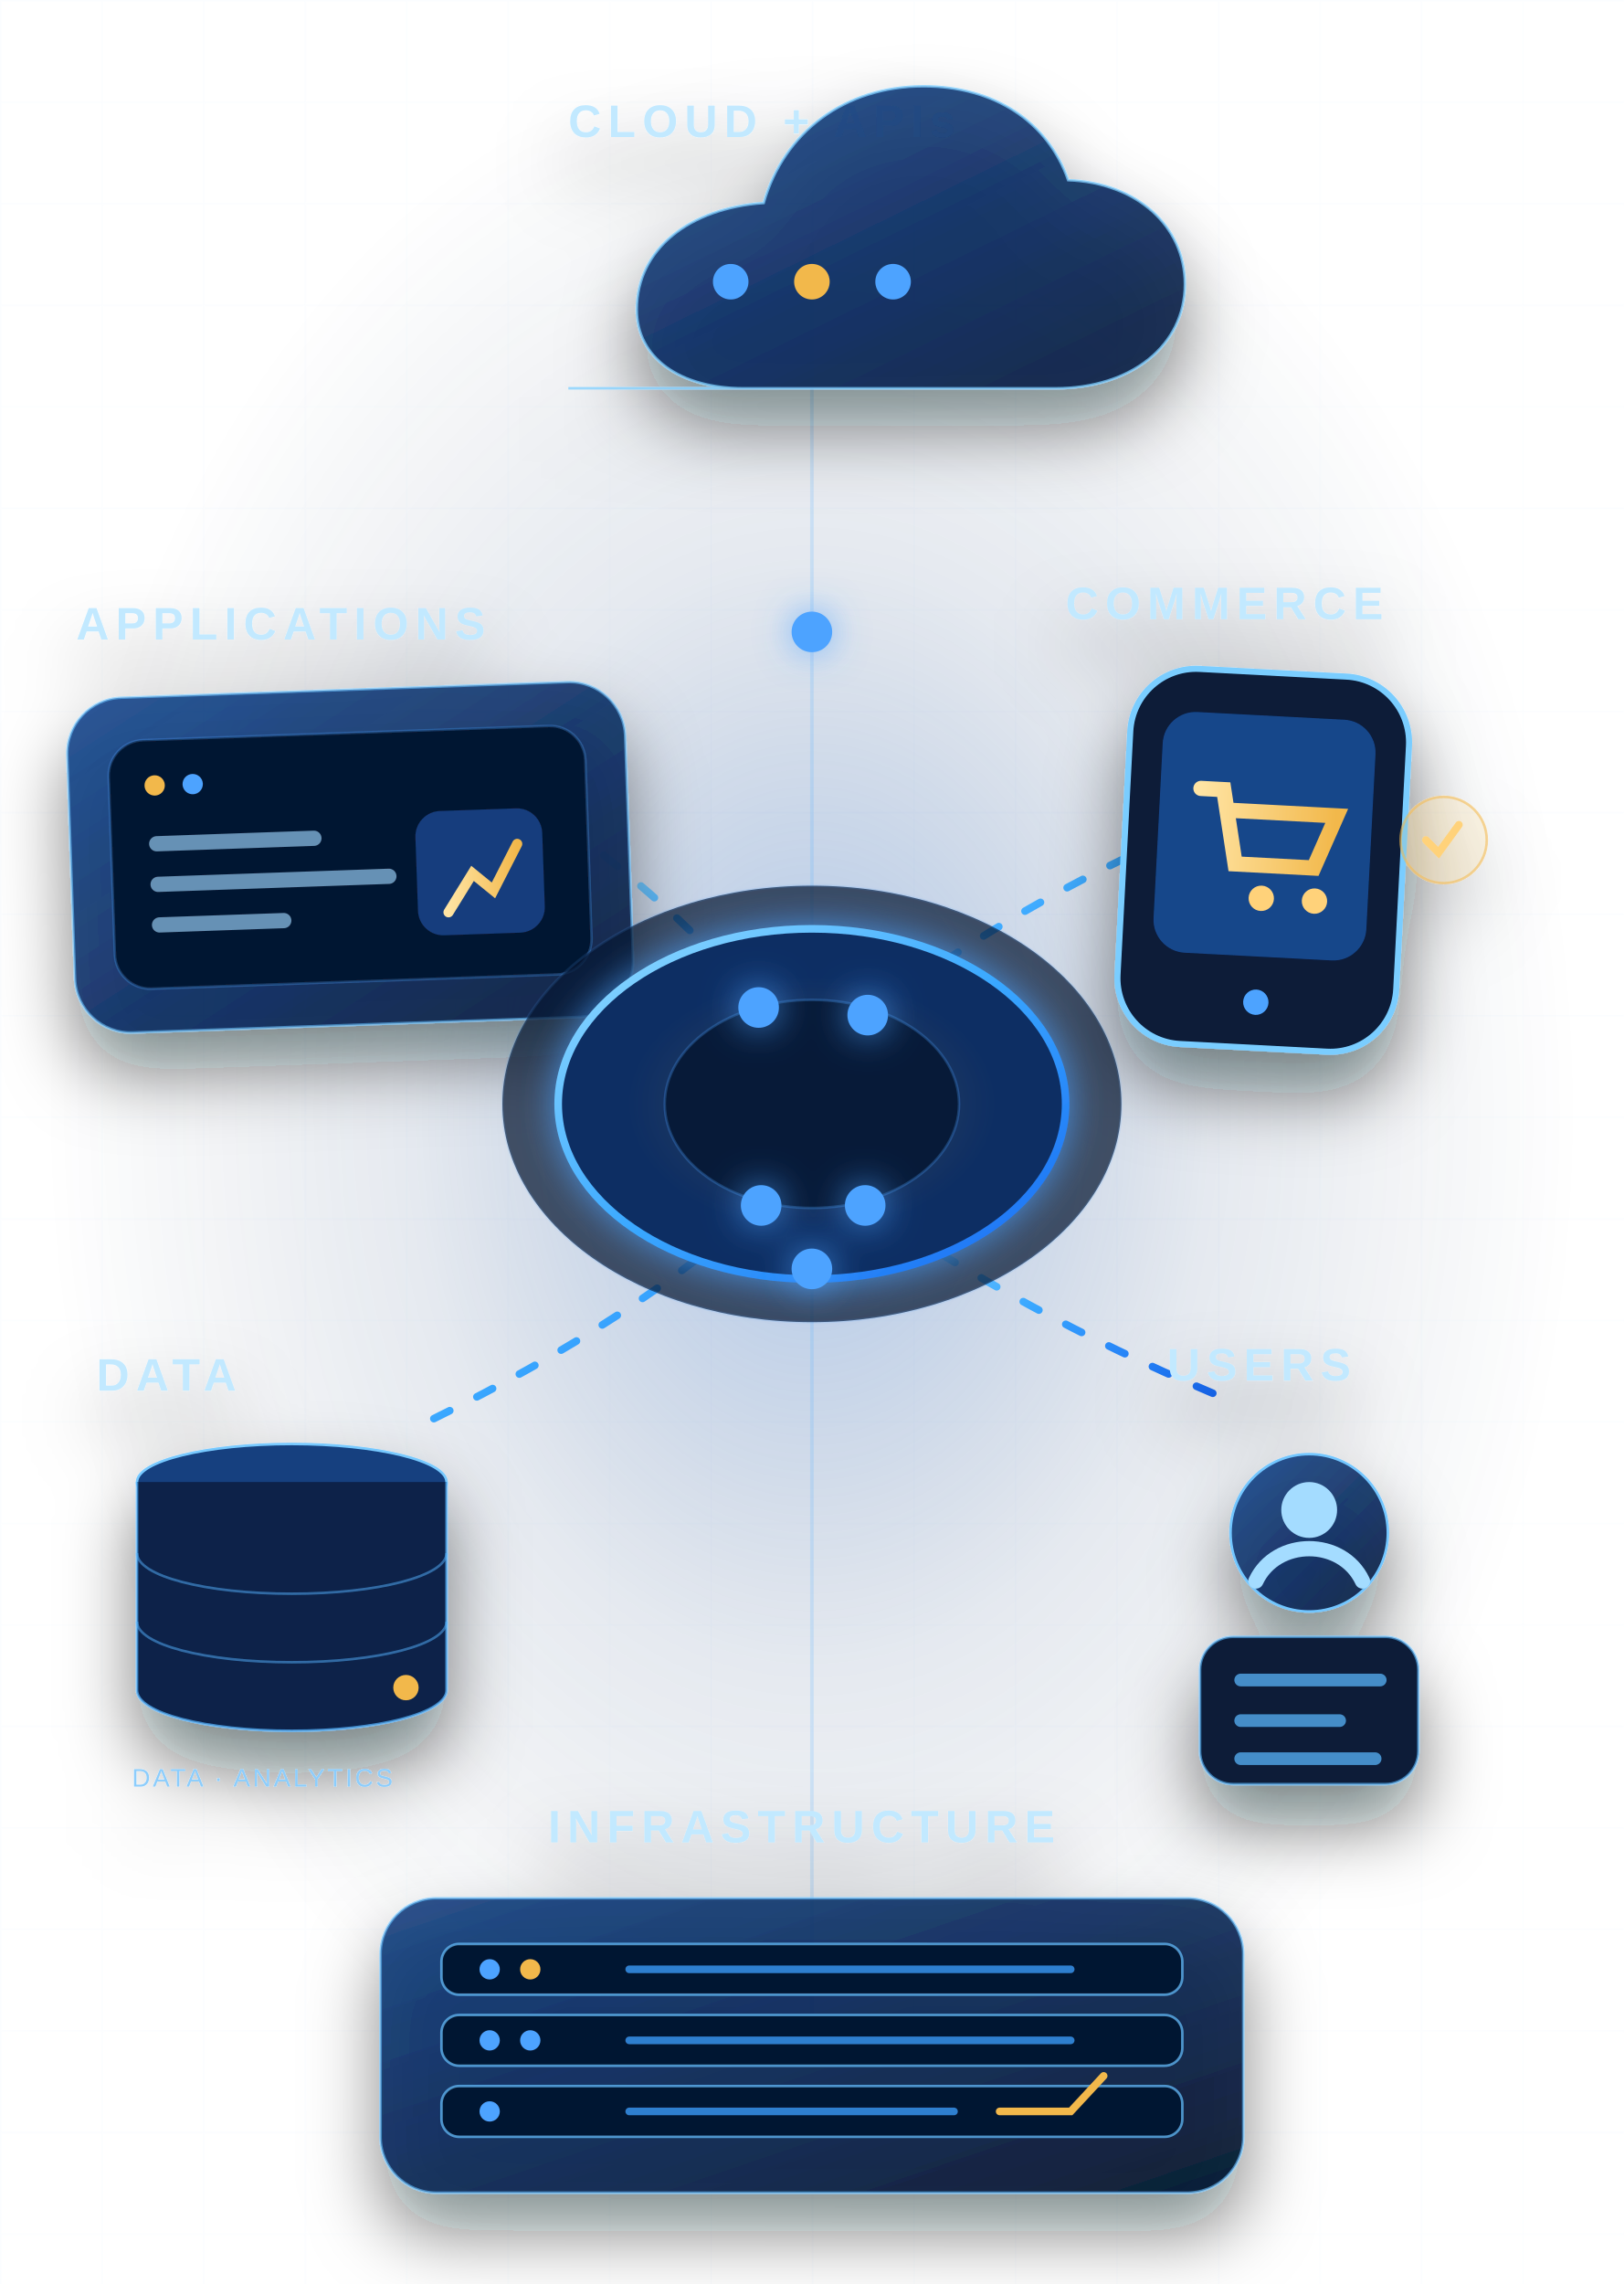
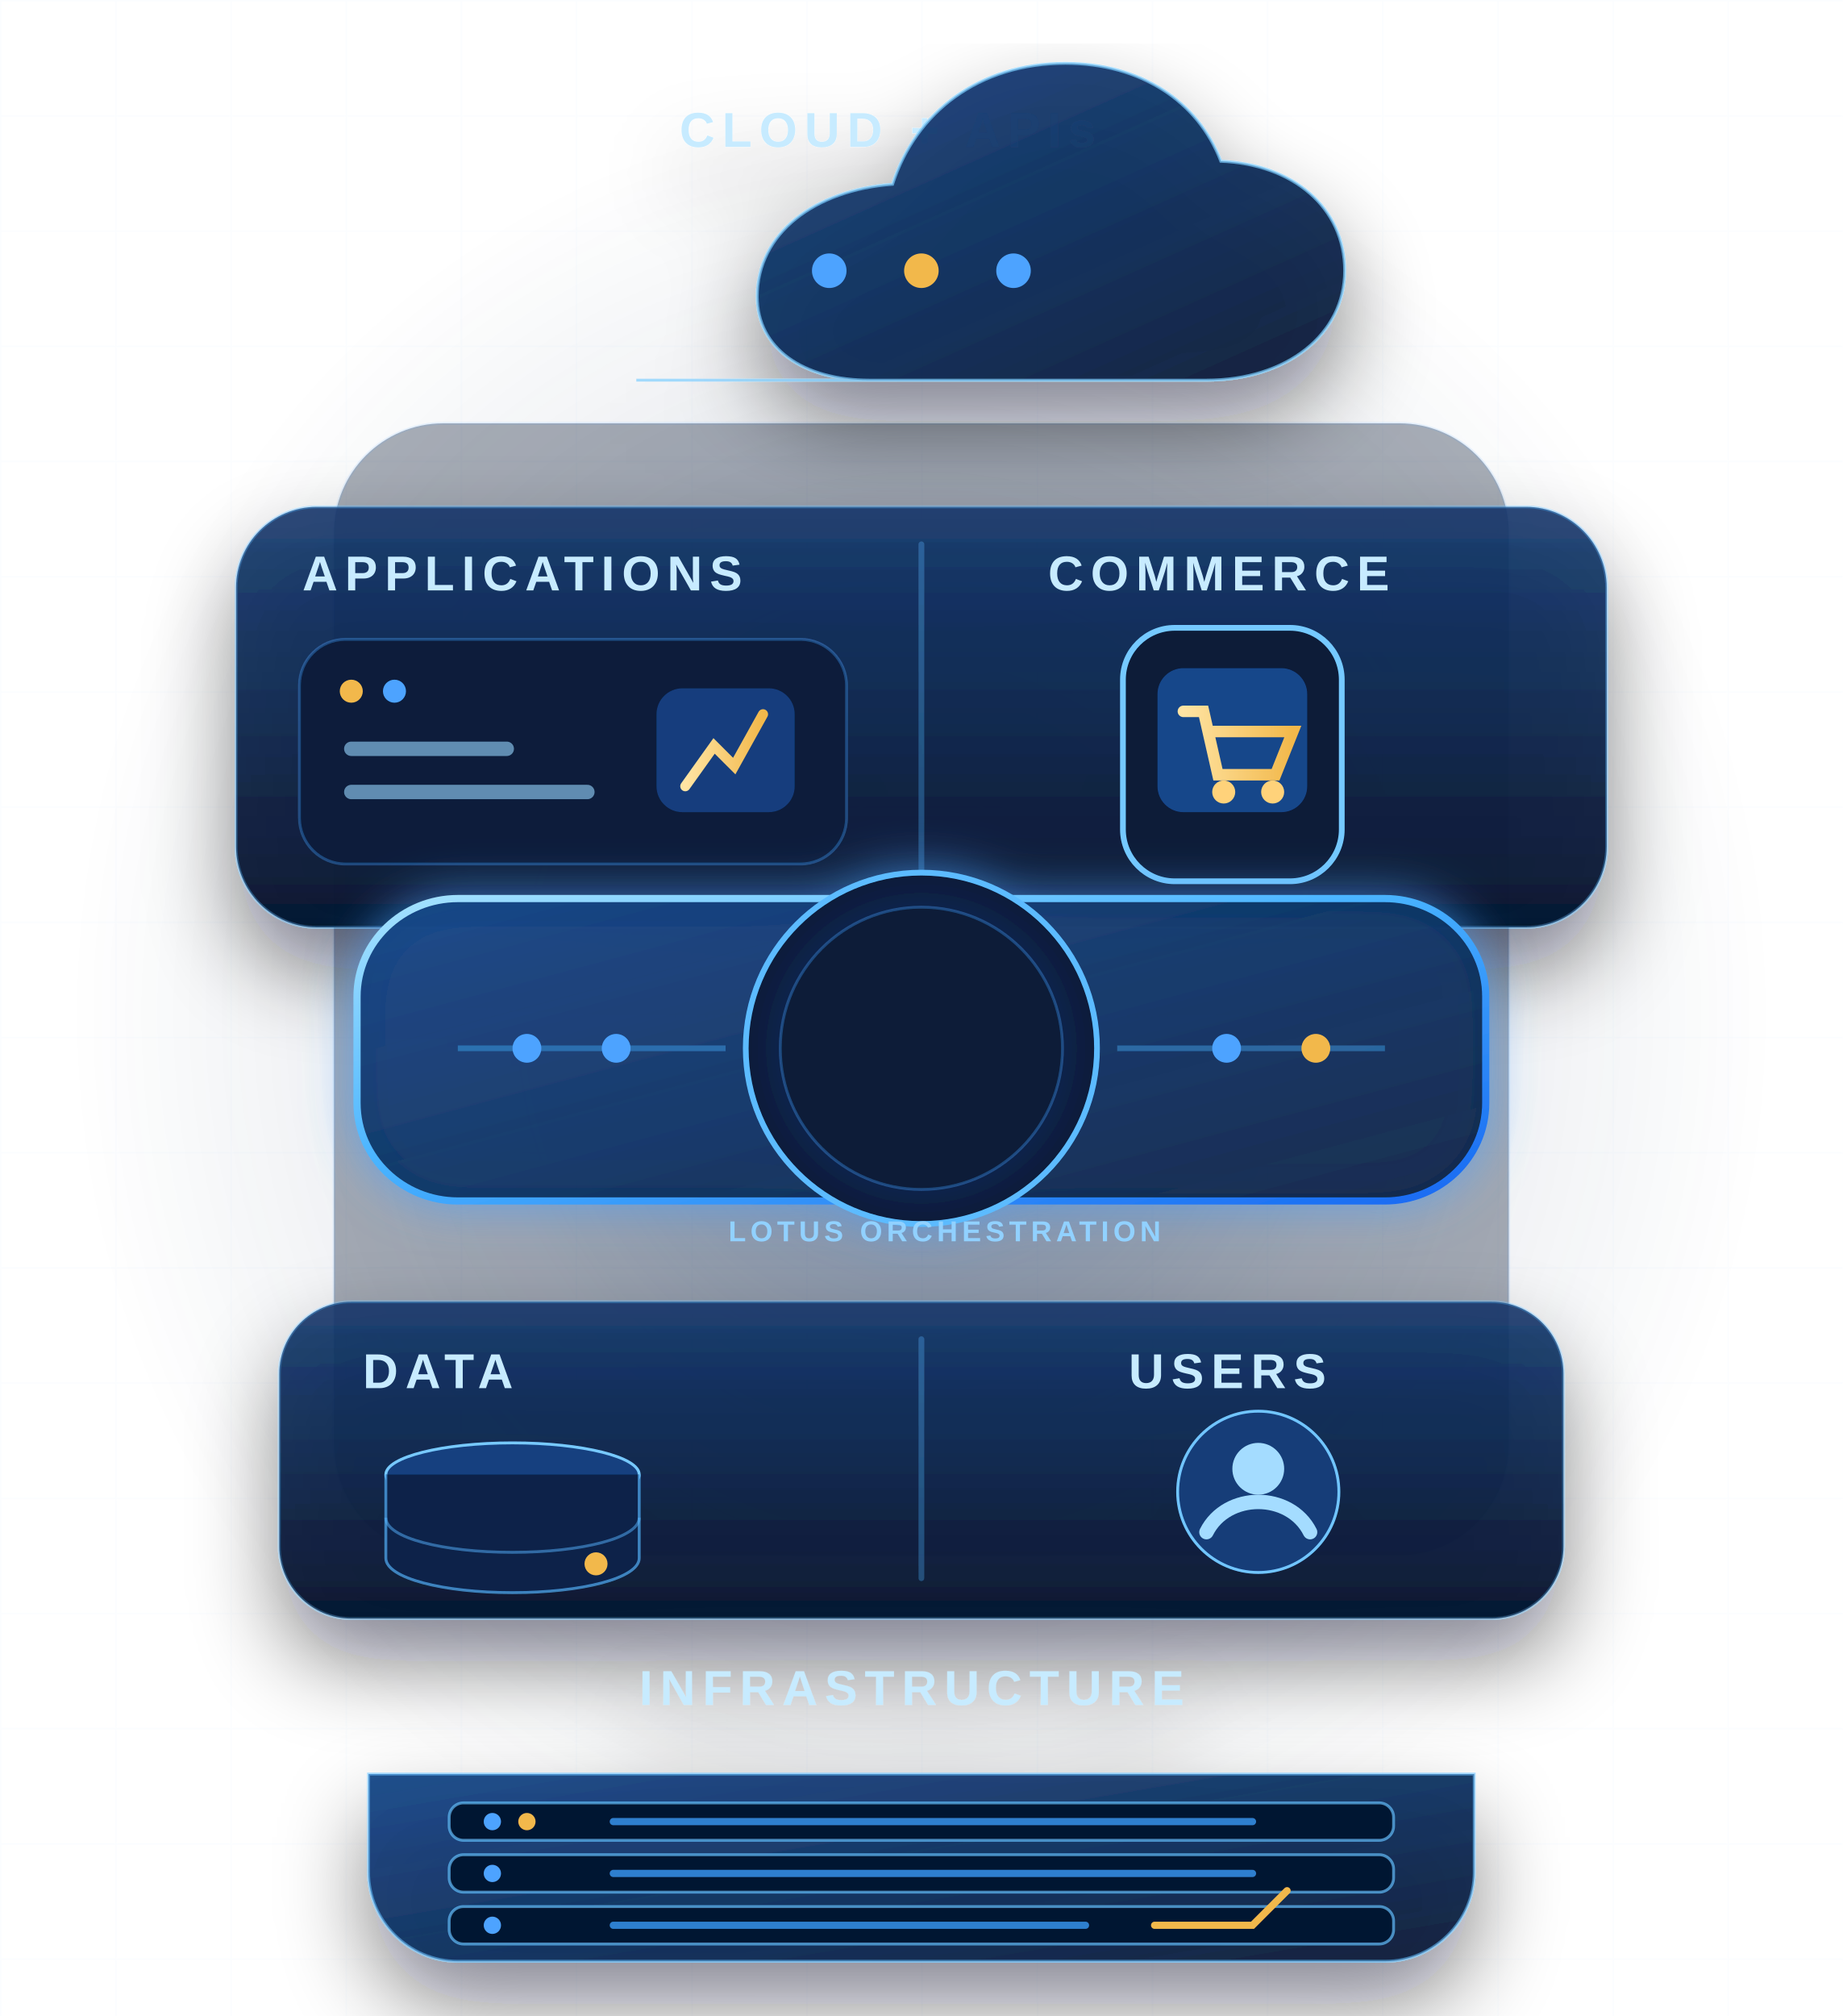
- <svg xmlns="http://www.w3.org/2000/svg" viewBox="0 0 640 900" role="img" aria-labelledby="title desc">
+ <svg xmlns="http://www.w3.org/2000/svg" viewBox="0 0 640 700" role="img" aria-labelledby="title desc">
  <defs>
    <linearGradient id="blue" x1="0" y1="0" x2="1" y2="1">
-       <stop stop-color="#95DDFF" />
-       <stop offset=".5" stop-color="#3AA8FF" />
+       <stop stop-color="#A7E3FF" />
+       <stop offset=".45" stop-color="#48B3FF" />
      <stop offset="1" stop-color="#1768F2" />
    </linearGradient>
    <linearGradient id="glass" x1="0" y1="0" x2="1" y2="1">
-       <stop stop-color="#1B4B91" stop-opacity=".93" />
-       <stop offset="1" stop-color="#081D40" stop-opacity=".91" />
+       <stop stop-color="#184888" stop-opacity=".96" />
+       <stop offset="1" stop-color="#071A38" stop-opacity=".94" />
    </linearGradient>
-     <linearGradient id="glass2" x1="0" y1="0" x2="1" y2="1">
-       <stop stop-color="#123E7F" stop-opacity=".9" />
-       <stop offset="1" stop-color="#061731" stop-opacity=".94" />
+     <linearGradient id="surface" x1="0" y1="0" x2="0" y2="1">
+       <stop stop-color="#12366B" stop-opacity=".9" />
+       <stop offset="1" stop-color="#06162F" stop-opacity=".98" />
    </linearGradient>
    <linearGradient id="gold">
      <stop stop-color="#FFE4A3" />
      <stop offset="1" stop-color="#F2B84B" />
    </linearGradient>
    <radialGradient id="scene">
-       <stop stop-color="#1D67CC" stop-opacity=".36" />
-       <stop offset=".52" stop-color="#123A75" stop-opacity=".11" />
+       <stop stop-color="#1D67CC" stop-opacity=".33" />
+       <stop offset=".52" stop-color="#123A75" stop-opacity=".1" />
      <stop offset="1" stop-color="#081B3A" stop-opacity="0" />
    </radialGradient>
-     <radialGradient id="halo">
-       <stop stop-color="#F2B84B" stop-opacity=".28" />
-       <stop offset=".42" stop-color="#F2B84B" stop-opacity=".1" />
-       <stop offset="1" stop-color="#F2B84B" stop-opacity="0" />
+     <radialGradient id="core">
+       <stop stop-color="#2155A1" />
+       <stop offset=".7" stop-color="#0C2854" />
+       <stop offset="1" stop-color="#071A38" />
    </radialGradient>
    <filter id="shadow" x="-60%" y="-60%" width="220%" height="240%">
-       <feDropShadow dx="0" dy="16" stdDeviation="14" flood-color="#020814" flood-opacity=".5" />
+       <feDropShadow dx="0" dy="15" stdDeviation="15" flood-color="#020814" flood-opacity=".48" />
    </filter>
    <filter id="glow" x="-100%" y="-100%" width="300%" height="300%">
-       <feDropShadow dx="0" dy="0" stdDeviation="7" flood-color="#4DA3FF" flood-opacity=".78" />
+       <feDropShadow dx="0" dy="0" stdDeviation="8" flood-color="#4DA3FF" flood-opacity=".7" />
    </filter>
    <pattern id="grid" width="40" height="40" patternUnits="userSpaceOnUse">
-       <path d="M40 0H0V40" fill="none" stroke="#6CC1FF" stroke-opacity=".03" />
+       <path d="M40 0H0V40" fill="none" stroke="#6CC1FF" stroke-opacity=".025" />
    </pattern>
    <style>
-     .label{fill:#C2E9FF;font-family:Arial,sans-serif;font-size:18px;font-weight:700;letter-spacing:2.6px}.micro{fill:#8CCDFC;font-family:Arial,sans-serif;font-size:10px;letter-spacing:1px}.wire{fill:none;stroke:url(#blue);stroke-width:3;stroke-linecap:round;stroke-dasharray:7 12;animation:flow 6s linear infinite}.trace{fill:none;stroke:#5DB8FF;stroke-width:1.4;stroke-opacity:.2}.f1{animation:a 6s ease-in-out infinite;transform-box:fill-box;transform-origin:center}.f2{animation:b 7s ease-in-out infinite;transform-box:fill-box;transform-origin:center}.f3{animation:c 8s ease-in-out infinite;transform-box:fill-box;transform-origin:center}.pulse{animation:p 4.4s ease-in-out infinite;transform-box:fill-box;transform-origin:center}@keyframes flow{to{stroke-dashoffset:-150}}@keyframes a{50%{transform:translateY(-6px)}}@keyframes b{50%{transform:translate(4px,5px)}}@keyframes c{50%{transform:translate(-4px,6px)}}@keyframes p{50%{transform:scale(1.025)}}@media(prefers-reduced-motion:reduce){*{animation:none!important}}
+     .label{fill:#C7EBFF;font-family:Arial,sans-serif;font-size:17px;font-weight:700;letter-spacing:2.5px}.small{fill:#91D1FF;font-family:Arial,sans-serif;font-size:10px;font-weight:700;letter-spacing:1.5px}.trace{fill:none;stroke:#55B6FF;stroke-width:2;stroke-linecap:round;stroke-opacity:.32}.flow{fill:none;stroke:url(#blue);stroke-width:3;stroke-linecap:round;stroke-dasharray:7 11;animation:flow 5.5s linear infinite}.pulse{animation:pulse 4s ease-in-out infinite;transform-box:fill-box;transform-origin:center}.float{animation:float 6s ease-in-out infinite;transform-box:fill-box;transform-origin:center}@keyframes flow{to{stroke-dashoffset:-144}}@keyframes pulse{50%{transform:scale(1.025)}}@keyframes float{50%{transform:translateY(-5px)}}@media(prefers-reduced-motion:reduce){*{animation:none!important}}
  </style>
  </defs>
-   <rect width="640" height="900" fill="url(#grid)" />
-   <ellipse cx="320" cy="438" rx="306" ry="416" fill="url(#scene)" />
-   <path class="trace" d="M320 96C320 180 320 266 320 348C320 462 320 590 320 804" />
-   <path class="wire" d="M320 141V249" />
-   <path class="wire" d="M238 337C264 358 282 375 299 397" />
-   <path class="wire" d="M461 330C414 351 377 374 342 400" />
-   <path class="wire" d="M171 559C224 533 267 505 300 475" />
-   <path class="wire" d="M478 549C426 527 383 503 341 475" />
-   <path class="wire" d="M320 500V694" />
-   <g class="f2" filter="url(#shadow)">
-     <text class="label" x="224" y="54">CLOUD + APIs</text>
-     <path d="M224 153h192c30 0 51-17 51-41 0-23-19-40-46-41-8-23-29-37-57-37-31 0-55 18-63 46-29 2-50 18-50 42 0 19 17 31 42 31z" fill="url(#glass)" stroke="#7CCEFF" stroke-opacity=".72" />
-     <circle cx="288" cy="111" r="7" fill="#4DA3FF" />
-     <circle cx="320" cy="111" r="7" fill="#F2B84B" />
-     <circle cx="352" cy="111" r="7" fill="#4DA3FF" />
+   <rect width="640" height="700" fill="url(#grid)" />
+   <ellipse cx="320" cy="352" rx="300" ry="320" fill="url(#scene)" />
+   <path d="M116 185C116 164 133 147 154 147H486C507 147 524 164 524 185V501C524 523 507 540 486 540H154C133 540 116 523 116 501Z" fill="#06162F" fill-opacity=".34" stroke="#4DA3FF" stroke-opacity=".12" />
+   <g class="float" filter="url(#shadow)">
+     <text class="label" x="236" y="51">CLOUD + APIs</text>
+     <path d="M221 132h198c28 0 48-16 48-38 0-22-18-37-43-38-8-21-28-34-54-34-30 0-52 17-60 42-27 2-47 17-47 39 0 18 16 29 39 29z" fill="url(#glass)" stroke="#7CCEFF" stroke-opacity=".68" />
+     <circle cx="288" cy="94" r="6" fill="#4DA3FF" />
+     <circle cx="320" cy="94" r="6" fill="#F2B84B" />
+     <circle cx="352" cy="94" r="6" fill="#4DA3FF" />
  </g>
-   <g class="f1" filter="url(#shadow)">
-     <text class="label" x="30" y="252">APPLICATIONS</text>
-     <g transform="translate(28 272) rotate(-2 105 66)">
-       <rect width="220" height="132" rx="22" fill="url(#glass)" stroke="#69C3FF" stroke-opacity=".56" />
-       <rect x="16" y="17" width="188" height="98" rx="14" fill="#061731" stroke="#4DA3FF" stroke-opacity=".28" />
-       <circle cx="34" cy="35" r="4" fill="#F2B84B" />
-       <circle cx="49" cy="35" r="4" fill="#4DA3FF" />
-       <path d="M34 58h62M34 74h91M34 90h49" stroke="#9DD7FF" stroke-width="6" stroke-linecap="round" opacity=".64" />
-       <rect x="136" y="49" width="50" height="49" rx="10" fill="#143D7D" />
-       <path d="M148 89l10-15 8 7 10-18" fill="none" stroke="url(#gold)" stroke-width="4" stroke-linecap="round" />
-     </g>
+   <path class="flow" d="M320 132V176" />
+   <g filter="url(#shadow)">
+     <rect x="82" y="176" width="476" height="146" rx="28" fill="url(#surface)" stroke="#5DBAFF" stroke-opacity=".34" />
+     <path d="M320 189V306" class="trace" />
+     <text class="label" x="105" y="205">APPLICATIONS</text>
+     <rect x="104" y="222" width="190" height="78" rx="16" fill="#081C3B" stroke="#4DA3FF" stroke-opacity=".34" />
+     <circle cx="122" cy="240" r="4" fill="#F2B84B" />
+     <circle cx="137" cy="240" r="4" fill="#4DA3FF" />
+     <path d="M122 260h54M122 275h82" stroke="#9DD7FF" stroke-width="5" stroke-linecap="round" opacity=".6" />
+     <rect x="228" y="239" width="48" height="43" rx="9" fill="#143D7D" />
+     <path d="M238 273l10-14 7 7 10-18" fill="none" stroke="url(#gold)" stroke-width="3.5" stroke-linecap="round" />
+     <text class="label" x="364" y="205">COMMERCE</text>
+     <rect x="390" y="218" width="76" height="88" rx="18" fill="#071A38" stroke="#74C9FF" stroke-width="2" />
+     <rect x="402" y="232" width="52" height="50" rx="9" fill="#17468A" />
+     <path d="M411 247h7l5 22h20l6-15h-28" fill="none" stroke="url(#gold)" stroke-width="4" stroke-linecap="round" />
+     <circle cx="425" cy="275" r="4" fill="#FFD27A" />
+     <circle cx="442" cy="275" r="4" fill="#FFD27A" />
  </g>
-   <g class="f3" filter="url(#shadow)">
-     <text class="label" x="420" y="244">COMMERCE</text>
-     <g transform="translate(443 265) rotate(3 55 72)">
-       <rect width="110" height="148" rx="26" fill="#071A38" stroke="#7ACDFF" stroke-width="2.4" />
-       <rect x="13" y="17" width="84" height="95" rx="13" fill="#17468A" />
-       <path d="M29 47h9l6 29h31l8-21H42" fill="none" stroke="url(#gold)" stroke-width="6" stroke-linecap="round" />
-       <circle cx="55" cy="89" r="5" fill="#FFD27A" />
-       <circle cx="76" cy="89" r="5" fill="#FFD27A" />
-       <circle cx="55" cy="130" r="5" fill="#4DA3FF" />
-     </g>
-     <circle cx="569" cy="331" r="17" fill="#F2B84B" fill-opacity=".13" stroke="#F2B84B" stroke-opacity=".56" />
-     <path d="M562 331l5 5 8-11" fill="none" stroke="#FFD27A" stroke-width="3" stroke-linecap="round" />
+   <g class="pulse" filter="url(#glow)">
+     <path d="M124 346C124 327 140 312 159 312H481C500 312 516 327 516 346V383C516 402 500 417 481 417H159C140 417 124 402 124 383Z" fill="url(#glass)" stroke="url(#blue)" stroke-width="2.5" />
+     <circle cx="320" cy="364" r="61" fill="url(#core)" stroke="#5CBBFF" stroke-width="2" />
+     <circle cx="320" cy="364" r="49" fill="#071A38" stroke="#4DA3FF" stroke-opacity=".34" />
+     <path d="M159 364H252M388 364H481" stroke="#50B4FF" stroke-width="2" stroke-opacity=".42" />
+     <circle cx="183" cy="364" r="5" fill="#4DA3FF" />
+     <circle cx="214" cy="364" r="5" fill="#4DA3FF" />
+     <circle cx="426" cy="364" r="5" fill="#4DA3FF" />
+     <circle cx="457" cy="364" r="5" fill="#F2B84B" />
  </g>
-   <g class="pulse">
-     <ellipse cx="320" cy="435" rx="122" ry="86" fill="#061731" fill-opacity=".72" stroke="#4DA3FF" stroke-opacity=".14" />
-     <ellipse cx="320" cy="435" rx="100" ry="69" fill="#102F63" stroke="url(#blue)" stroke-width="3" filter="url(#glow)" />
-     <ellipse cx="320" cy="435" rx="73" ry="50" fill="url(#halo)" />
-     <ellipse cx="320" cy="435" rx="58" ry="41" fill="#071A38" stroke="#4DA3FF" stroke-opacity=".28" />
+   <text class="small" x="253" y="431">LOTUS ORCHESTRATION</text>
+   <path class="flow" d="M320 417V454" />
+   <g filter="url(#shadow)">
+     <rect x="97" y="452" width="446" height="110" rx="25" fill="url(#surface)" stroke="#5DBAFF" stroke-opacity=".3" />
+     <path d="M320 465V548" class="trace" />
+     <text class="label" x="126" y="482">DATA</text>
+     <ellipse cx="178" cy="512" rx="44" ry="11" fill="#15417F" stroke="#77C9FF" />
+     <path d="M134 512v29c0 7 20 12 44 12s44-5 44-12v-29" fill="#092149" stroke="#58B6FF" stroke-opacity=".66" />
+     <path d="M134 527c0 7 20 12 44 12s44-5 44-12" fill="none" stroke="#58B6FF" stroke-opacity=".5" />
+     <circle cx="207" cy="543" r="4" fill="#F2B84B" />
+     <text class="label" x="392" y="482">USERS</text>
+     <circle cx="437" cy="518" r="28" fill="#123C78" stroke="#71C5FF" />
+     <circle cx="437" cy="510" r="9" fill="#A4DCFF" />
+     <path d="M419 532c7-14 29-14 36 0" fill="none" stroke="#A4DCFF" stroke-width="5" stroke-linecap="round" />
  </g>
-   <g filter="url(#glow)">
-     <circle cx="299" cy="397" r="8" fill="#4DA3FF" />
-     <circle cx="342" cy="400" r="8" fill="#4DA3FF" />
-     <circle cx="300" cy="475" r="8" fill="#4DA3FF" />
-     <circle cx="341" cy="475" r="8" fill="#4DA3FF" />
-     <circle cx="320" cy="249" r="8" fill="#4DA3FF" />
-     <circle cx="320" cy="500" r="8" fill="#4DA3FF" />
-   </g>
-   <g class="f2" filter="url(#shadow)">
-     <text class="label" x="38" y="548">DATA</text>
-     <g transform="translate(44 569)">
-       <ellipse cx="71" cy="15" rx="61" ry="15" fill="#15417F" stroke="#77C9FF" />
-       <path d="M10 15v82c0 9 27 16 61 16s61-7 61-16V15" fill="#092149" stroke="#58B6FF" stroke-opacity=".7" />
-       <path d="M10 43c0 9 27 16 61 16s61-7 61-16M10 70c0 9 27 16 61 16s61-7 61-16" fill="none" stroke="#58B6FF" stroke-opacity=".5" />
-       <circle cx="116" cy="96" r="5" fill="#F2B84B" />
-     </g>
-     <text class="micro" x="52" y="704">DATA · ANALYTICS</text>
-   </g>
-   <g class="f1" filter="url(#shadow)">
-     <text class="label" x="460" y="544">USERS</text>
-     <g transform="translate(466 566)">
-       <circle cx="50" cy="38" r="31" fill="url(#glass)" stroke="#72C6FF" />
-       <circle cx="50" cy="29" r="11" fill="#A4DCFF" />
-       <path d="M29 57c8-17 34-17 42 0" fill="none" stroke="#A4DCFF" stroke-width="6" stroke-linecap="round" />
-       <rect x="7" y="79" width="86" height="58" rx="13" fill="#071A38" stroke="#5DBAFF" stroke-opacity=".58" />
-       <path d="M23 96h55M23 112h39M23 127h53" stroke="#5DBAFF" stroke-width="5" stroke-linecap="round" opacity=".72" />
-     </g>
-   </g>
-   <g class="f3" filter="url(#shadow)">
-     <text class="label" x="216" y="726">INFRASTRUCTURE</text>
-     <g transform="translate(150 748)">
-       <rect width="340" height="116" rx="22" fill="url(#glass2)" stroke="#64BFFF" stroke-opacity=".58" />
-       <g transform="translate(24 18)">
-         <rect width="292" height="20" rx="7" fill="#061731" stroke="#65C0FF" stroke-opacity=".72" />
-         <rect y="28" width="292" height="20" rx="7" fill="#061731" stroke="#65C0FF" stroke-opacity=".72" />
-         <rect y="56" width="292" height="20" rx="7" fill="#061731" stroke="#65C0FF" stroke-opacity=".72" />
-         <circle cx="19" cy="10" r="4" fill="#4DA3FF" />
-         <circle cx="35" cy="10" r="4" fill="#F2B84B" />
-         <circle cx="19" cy="38" r="4" fill="#4DA3FF" />
-         <circle cx="35" cy="38" r="4" fill="#4DA3FF" />
-         <circle cx="19" cy="66" r="4" fill="#4DA3FF" />
-         <path d="M74 10h174M74 38h174M74 66h128" stroke="#2E7FCF" stroke-width="3" stroke-linecap="round" />
-         <path d="M220 66h28l13-14" fill="none" stroke="#F2B84B" stroke-width="3" stroke-linecap="round" />
-       </g>
+   <path class="flow" d="M320 562V586" />
+   <g filter="url(#shadow)">
+     <text class="label" x="222" y="592">INFRASTRUCTURE</text>
+     <path d="M128 616h384v34c0 17-14 31-31 31H159c-17 0-31-14-31-31z" fill="url(#glass)" stroke="#64BFFF" stroke-opacity=".55" />
+     <g transform="translate(156 626)">
+       <rect width="328" height="13" rx="5" fill="#061731" stroke="#65C0FF" stroke-opacity=".68" />
+       <rect y="18" width="328" height="13" rx="5" fill="#061731" stroke="#65C0FF" stroke-opacity=".68" />
+       <rect y="36" width="328" height="13" rx="5" fill="#061731" stroke="#65C0FF" stroke-opacity=".68" />
+       <circle cx="15" cy="6.5" r="3" fill="#4DA3FF" />
+       <circle cx="27" cy="6.5" r="3" fill="#F2B84B" />
+       <circle cx="15" cy="24.5" r="3" fill="#4DA3FF" />
+       <circle cx="15" cy="42.5" r="3" fill="#4DA3FF" />
+       <path d="M57 6.5h222M57 24.5h222M57 42.5h164" stroke="#2E7FCF" stroke-width="2.5" stroke-linecap="round" />
+       <path d="M245 42.5h34l12-12" fill="none" stroke="#F2B84B" stroke-width="2.5" stroke-linecap="round" />
    </g>
  </g>
</svg>
